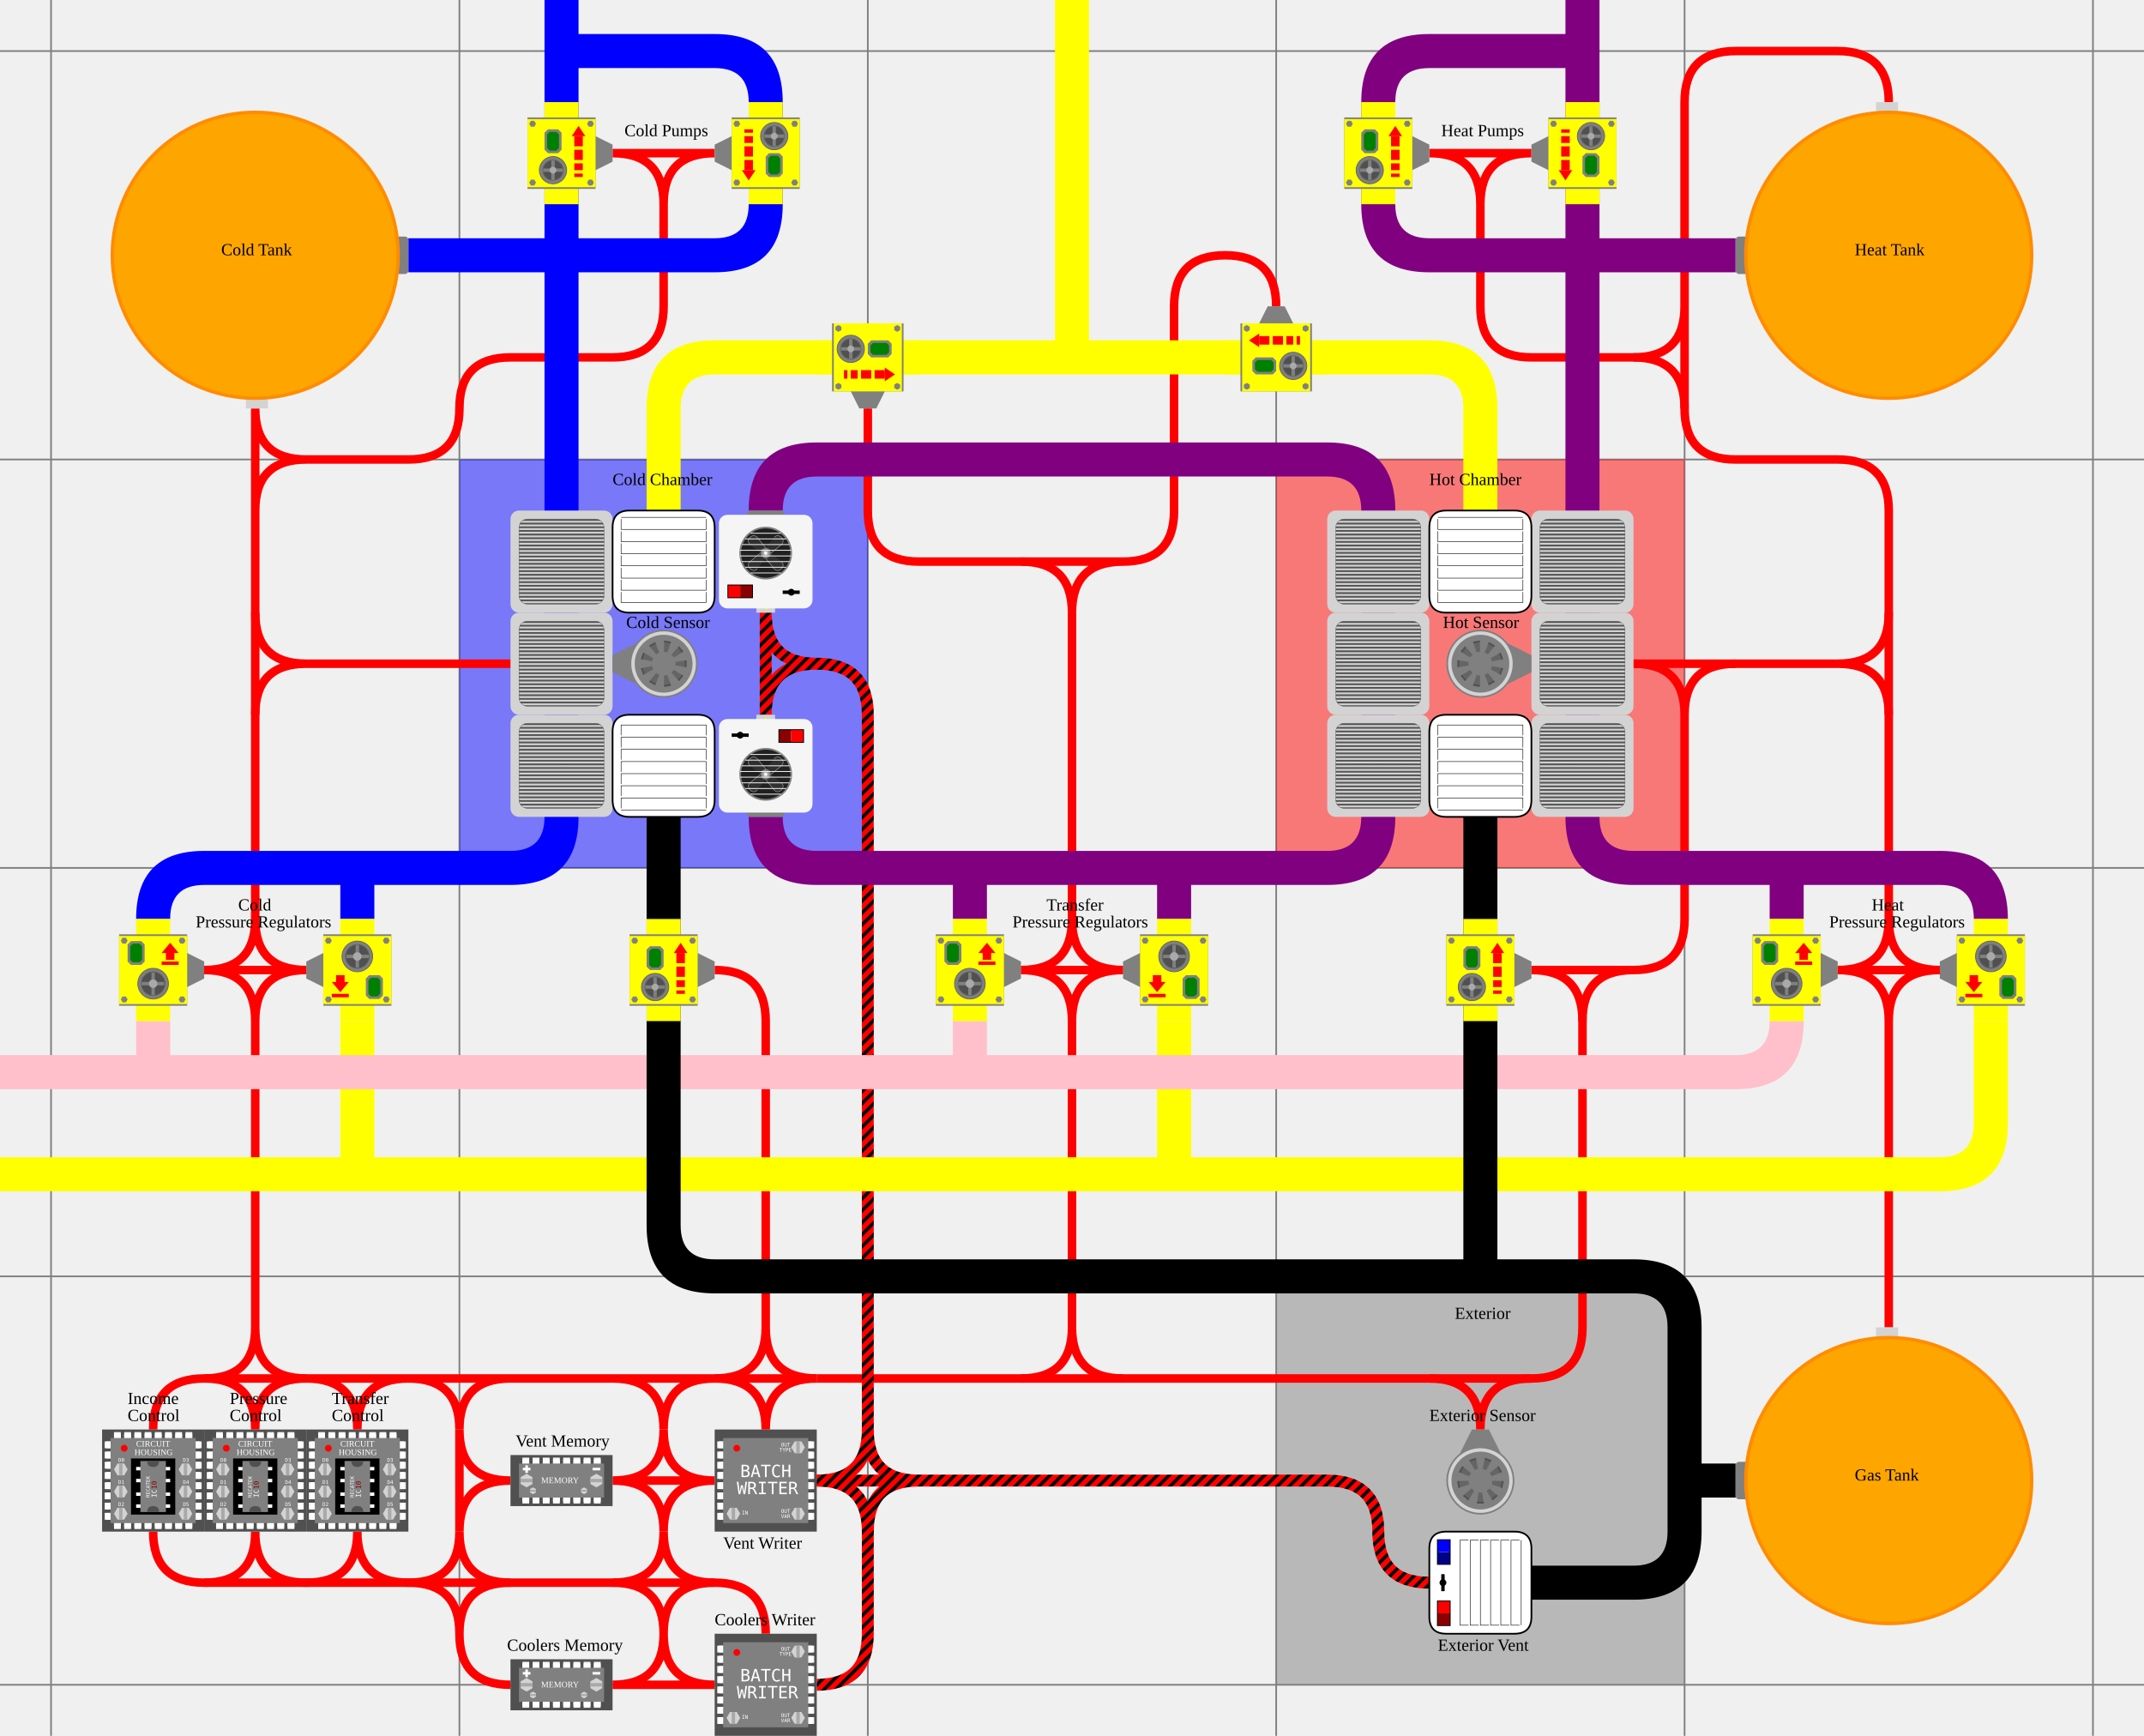
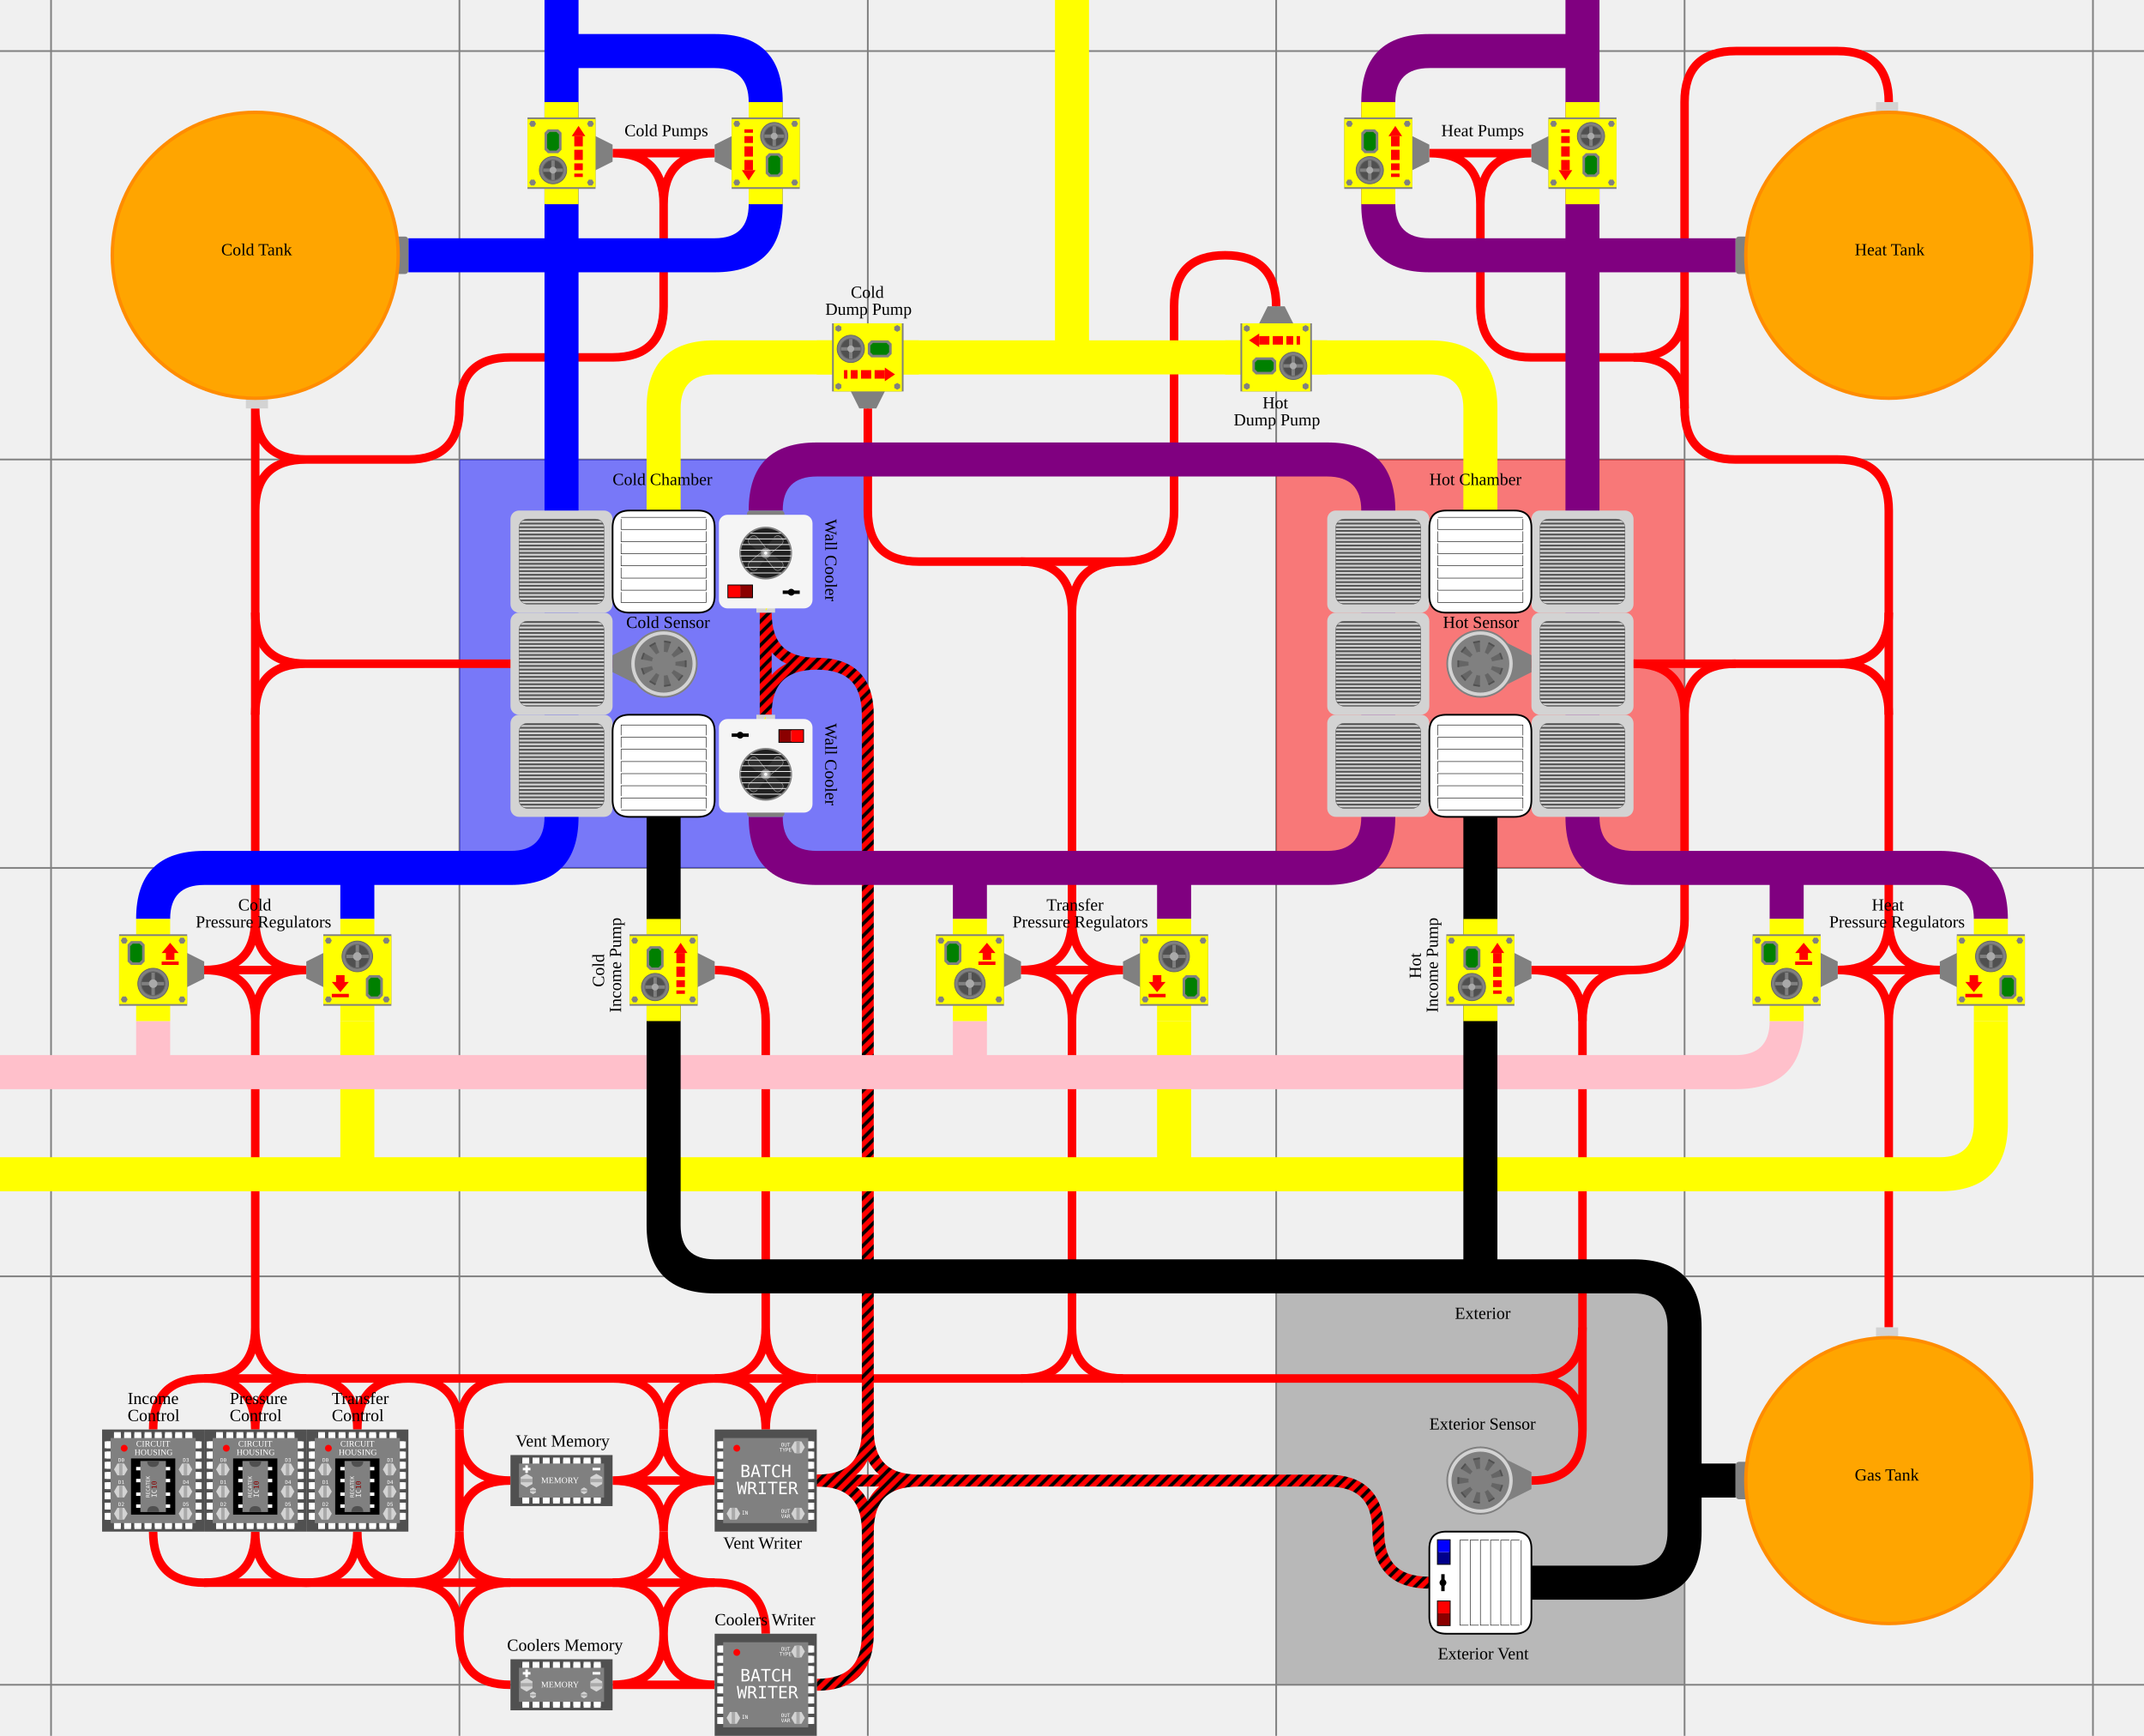
<svg xmlns="http://www.w3.org/2000/svg" version="1.1" width="1260" height="1020" style="background: white">
  <line x1="0" y1="30" x2="1260" y2="30" stroke="grey" />
  <line x1="0" y1="270" x2="1260" y2="270" stroke="grey" />
  <line x1="0" y1="510" x2="1260" y2="510" stroke="grey" />
  <line x1="0" y1="750" x2="1260" y2="750" stroke="grey" />
  <line x1="0" y1="990" x2="1260" y2="990" stroke="grey" />
  <line x1="30" y1="0" x2="30" y2="1020" stroke="grey" />
  <line x1="270" y1="0" x2="270" y2="1020" stroke="grey" />
  <line x1="510" y1="0" x2="510" y2="1020" stroke="grey" />
  <line x1="750" y1="0" x2="750" y2="1020" stroke="grey" />
  <line x1="990" y1="0" x2="990" y2="1020" stroke="grey" />
  <line x1="1230" y1="0" x2="1230" y2="1020" stroke="grey" />
  <defs>
    <g id="ActiveVent">
      <path d="M 10 0 H 50 Q 60 0 60 10 V 50 Q 60 60 50 60 H 10 Q 0 60 0 50 V 10 Q 0 0 10 0" stroke="black" stroke-width="1" fill="white" />
      <rect width="14" height="7" x="5" y="5" stroke="black" fill="transparent" />
      <rect width="7" height="7" x="5" y="5" fill="darkred" />
      <rect width="7" height="7" x="12" y="5" fill="red" />
      <rect width="14" height="7" x="41" y="5" stroke="black" fill="transparent" />
      <rect width="7" height="7" x="41" y="5" fill="darkblue" />
      <rect width="7" height="7" x="48" y="5" fill="blue" />
      <line x1="25" y1="8" x2="35" y2="8" stroke="black" stroke-width="2" />
      <circle cx="30" cy="8" r="2" fill="black" />
      <path d="M 5 23 v -5 h 50 v 5" stroke="black" stroke-width="0.3" fill="transparent" />
      <path d="M 5 29 v -5 h 50 v 5" stroke="black" stroke-width="0.3" fill="transparent" />
      <path d="M 5 35 v -5 h 50 v 5" stroke="black" stroke-width="0.3" fill="transparent" />
      <path d="M 5 41 v -5 h 50 v 5" stroke="black" stroke-width="0.3" fill="transparent" />
      <path d="M 5 47 v -5 h 50 v 5" stroke="black" stroke-width="0.3" fill="transparent" />
      <path d="M 5 53 v -5 h 50 v 5" stroke="black" stroke-width="0.3" fill="transparent" />
      <path d="M 5 54 H 55" stroke="black" stroke-width="0.3" fill="transparent" />
    </g>
    <g id="PassiveVent">
      <path d="M 10 0 H 50 Q 60 0 60 10 V 50 Q 60 60 50 60 H 10 Q 0 60 0 50 V 10 Q 0 0 10 0" stroke="black" stroke-width="1" fill="white" />
      <path d="M 5 12.1 v -6.1 h 50 v 6.1" stroke="black" stroke-width="0.3" fill="transparent" />
      <path d="M 5 19.3 v -6.1 h 50 v 6.1" stroke="black" stroke-width="0.3" fill="transparent" />
      <path d="M 5 26.4 v -6.1 h 50 v 6.1" stroke="black" stroke-width="0.3" fill="transparent" />
      <path d="M 5 33.6 v -6.1 h 50 v 6.1" stroke="black" stroke-width="0.3" fill="transparent" />
      <path d="M 5 40.7 v -6.1 h 50 v 6.1" stroke="black" stroke-width="0.3" fill="transparent" />
      <path d="M 5 47.8 v -6.1 h 50 v 6.1" stroke="black" stroke-width="0.3" fill="transparent" />
      <path d="M 5 55 v -6.1 h 50 v 6.1" stroke="black" stroke-width="0.3" fill="transparent" />
      <path d="M 5 56 H 55" stroke="black" stroke-width="0.3" fill="transparent" />
    </g>
    <g id="VolumPump">
      <path d="M 30 50 L 60 35 L 60 25 L 30 10" fill="grey" />
      <rect width="20" height="60" x="20" y="0" fill="yellow" />
      <rect width="40" height="42" x="10" y="9" fill="grey" />
      <rect width="40" height="40" x="10" y="10" fill="yellow" />
      <path d="M 12 11 h 2 l 1 1.73 l -1 1.73 h -2 l -1 -1.73 l 1 -1.73" fill="grey" />
      <path d="M 46 11 h 2 l 1 1.73 l -1 1.73 h -2 l -1 -1.73 l 1 -1.73" fill="grey" />
      <path d="M 12 45.54 h 2 l 1 1.73 l -1 1.73 h -2 l -1 -1.73 l 1 -1.73" fill="grey" />
      <path d="M 46 45.54 h 2 l 1 1.73 l -1 1.73 h -2 l -1 -1.73 l 1 -1.73" fill="grey" />
      <path d="M 20 18 l 2 -2 h 6 l 2 2 v 10 l -2 2 h -6 l -2 -2 v 10" fill="grey" />
      <path d="M 21.5 19 l 1.5 -1.5 h 4 l 1.5 1.5 v 8 l -1.5 1.5 h -4 l -1.5 -1.5 v 8" fill="green" />
      <circle cx="25" cy="40" r="8" fill="grey" stroke="#656565" stroke-width="0.5" />
      <circle cx="25" cy="40" r="6" fill="#505050" />
      <rect width="2" height="15" x="24" y="32.5" fill="grey" />
      <rect width="2" height="15" x="24" y="32.5" transform="rotate(90 25,40)" fill="grey" />
      <circle cx="25" cy="40" r="2" fill="darkgrey" />
      <circle cx="25" cy="40" r="6" fill="transparent" stroke="#656565" stroke-width="0.5" />
      <path d="M 40 20 h 4 l -4 -6 l -4 6 h 4" fill="red" />
      <rect width="5" height="6" x="37.5" y="20" fill="red" />
      <rect width="5" height="6" x="37.5" y="28" fill="red" />
      <rect width="5" height="4" x="37.5" y="36" fill="red" />
      <rect width="5" height="2" x="37.5" y="42" fill="red" />
    </g>
    <g id="PressureRegulator">
      <path d="M 30 50 L 60 35 L 60 25 L 30 10" fill="grey" />
      <rect width="20" height="60" x="20" y="0" fill="yellow" />
      <rect width="40" height="42" x="10" y="9" fill="grey" />
      <rect width="40" height="40" x="10" y="10" fill="yellow" />
      <g fill="grey">
        <path d="M 12 11 h 2 l 1 1.73 l -1 1.73 h -2 l -1 -1.73 l 1 -1.73" />
        <path d="M 46 11 h 2 l 1 1.73 l -1 1.73 h -2 l -1 -1.73 l 1 -1.73" />
        <path d="M 12 45.54 h 2 l 1 1.73 l -1 1.73 h -2 l -1 -1.73 l 1 -1.73" />
        <path d="M 46 45.54 h 2 l 1 1.73 l -1 1.73 h -2 l -1 -1.73 l 1 -1.73" />
      </g>
      <path d="M 15 15 l 2 -2 h 6 l 2 2 v 10 l -2 2 h -6 l -2 -2 v 10" fill="grey" />
      <path d="M 16.5 16 l 1.5 -1.5 h 4 l 1.5 1.5 v 8 l -1.5 1.5 h -4 l -1.5 -1.5 v 8" fill="green" />
      <circle cx="30" cy="38" r="9" fill="grey" stroke="#656565" stroke-width="0.5" />
      <circle cx="30" cy="38" r="7" fill="#505050" />
      <rect x="29" y="31.5" width="2" height="15" fill="grey" />
      <rect x="29" y="31.5" width="2" height="15" transform="rotate(90 30,38)" fill="grey" />
      <circle cx="30" cy="38" r="2.5" fill="darkgrey" />
      <circle cx="30" cy="38" r="7" fill="transparent" stroke="#656565" stroke-width="0.5" />
      <g fill="red">
        <path d="M 40 14 l -5 6 h 10 l -5 -6" />
        <rect x="37.5" y="18" width="5" height="6" />
        <rect x="35" y="25" width="10" height="2" />
      </g>
    </g>
    <g id="BackPressureRegulator">
      <path d="M 30 50 L 60 35 L 60 25 L 30 10" fill="grey" />
      <rect width="20" height="60" x="20" y="0" fill="yellow" />
      <rect width="40" height="42" x="10" y="9" fill="grey" />
      <rect width="40" height="40" x="10" y="10" fill="yellow" />
      <g fill="grey">
        <path d="M 12 11 h 2 l 1 1.73 l -1 1.73 h -2 l -1 -1.73 l 1 -1.73" />
        <path d="M 46 11 h 2 l 1 1.73 l -1 1.73 h -2 l -1 -1.73 l 1 -1.73" />
        <path d="M 12 45.54 h 2 l 1 1.73 l -1 1.73 h -2 l -1 -1.73 l 1 -1.73" />
        <path d="M 46 45.54 h 2 l 1 1.73 l -1 1.73 h -2 l -1 -1.73 l 1 -1.73" />
      </g>
      <path d="M 15 15 l 2 -2 h 6 l 2 2 v 10 l -2 2 h -6 l -2 -2 v 10" fill="grey" />
      <path d="M 16.5 16 l 1.5 -1.5 h 4 l 1.5 1.5 v 8 l -1.5 1.5 h -4 l -1.5 -1.5 v 8" fill="green" />
      <circle cx="30" cy="38" r="9" fill="grey" stroke="#656565" stroke-width="0.5" />
      <circle cx="30" cy="38" r="7" fill="#505050" />
      <rect x="29" y="31.5" width="2" height="15" fill="grey" />
      <rect x="29" y="31.5" width="2" height="15" transform="rotate(90 30,38)" fill="grey" />
      <circle cx="30" cy="38" r="2.5" fill="darkgrey" />
      <circle cx="30" cy="38" r="7" fill="transparent" stroke="#656565" stroke-width="0.5" />
      <g fill="red">
        <path d="M 40 17 l -5 6 h 10 l -5 -6" />
        <rect x="37.5" y="21" width="5" height="6" />
        <rect x="35" y="14" width="10" height="2" />
      </g>
    </g>
    <g id="Radiator">
      <defs>
        <pattern id="FillRadiator" x="0" y="0" width="1" height="0.043">
          <rect x="0" y="0" width="50" height="1" fill="#505050" />
        </pattern>
      </defs>
      <rect width="60" height="60" x="0" y="0" rx="5" ry="5" fill="lightgrey" />
      <rect width="50" height="50" x="5" y="5" rx="5" ry="5" fill="url(#FillRadiator)" stroke="#505050" stroke-width="0.2" />
    </g>
    <g id="WallCooler">
      <rect width="22" height="30" x="19" y="30" rx="2" ry="2" fill="grey" />
      <rect width="11" height="11" x="24.5" y="0" fill="lightgrey" />
      <path d="M 30 1 l -3 5 h 3 v 4 l 3 -5 h -3 v -4" fill="yellow" />
      <rect width="55" height="55" x="2.5" y="2.5" rx="5" ry="5" fill="whitesmoke" />
      <line x1="10" y1="12" x2="20" y2="12" stroke="black" stroke-width="2" />
      <circle cx="15" cy="12" r="2" fill="black" />
      <rect x="38" y="9" width="14" height="7" stroke="black" fill="transparent" />
      <rect x="38" y="9" width="7" height="7" fill="darkred" />
      <rect x="45" y="9" width="7" height="7" fill="red" />
      <circle cx="30" cy="35" r="15" fill="#202020" stroke="grey" stroke-width="1" />
      <path d="M 32 35 l 1 -10 q 0 -3 -3 -3 q -3 0 -3 3 l 1 10" fill="#303030" transform="rotate(45 30,35)" />
      <path d="M 32 35 l 1 -10 q 0 -3 -3 -3 q -3 0 -3 3" fill="transparent" stroke="#aaaaaa" stroke-width="0.3" transform="rotate(45 30,35)" />
      <path d="M 32 35 l 1 -10 q 0 -3 -3 -3 q -3 0 -3 3 l 1 10" fill="#303030" transform="rotate(135 30,35)" />
      <path d="M 32 35 l 1 -10 q 0 -3 -3 -3 q -3 0 -3 3" fill="transparent" stroke="#aaaaaa" stroke-width="0.3" transform="rotate(135 30,35)" />
      <path d="M 32 35 l 1 -10 q 0 -3 -3 -3 q -3 0 -3 3 l 1 10" fill="#303030" transform="rotate(-45 30,35)" />
      <path d="M 32 35 l 1 -10 q 0 -3 -3 -3 q -3 0 -3 3" fill="transparent" stroke="#aaaaaa" stroke-width="0.3" transform="rotate(-45 30,35)" />
      <path d="M 32 35 l 1 -10 q 0 -3 -3 -3 q -3 0 -3 3 l 1 10" fill="#303030" transform="rotate(-135 30,35)" />
      <path d="M 32 35 l 1 -10 q 0 -3 -3 -3 q -3 0 -3 3" fill="transparent" stroke="#aaaaaa" stroke-width="0.3" transform="rotate(-135 30,35)" />
      <circle cx="30" cy="35" r="3" fill="grey" />
      <circle cx="30" cy="35" r="2" fill="darkgrey" />
      <circle cx="30" cy="35" r="1" fill="whitesmoke" />
      <g stroke="whitesmoke" stroke-width="0.5">
        <line x1="21" y1="23.33" x2="39" y2="23.33" />
        <line x1="18" y1="26.66" x2="42" y2="26.66" />
        <line x1="16" y1="30" x2="44" y2="30" />
        <line x1="15" y1="33.33" x2="45" y2="33.33" />
        <line x1="15" y1="36.66" x2="45" y2="36.66" />
        <line x1="16" y1="40" x2="44" y2="40" />
        <line x1="18" y1="43.33" x2="42" y2="43.33" />
        <line x1="21" y1="46.66" x2="39" y2="46.66" />
      </g>
    </g>
    <g id="Tank">
      <rect width="22" height="30" x="79" y="0" rx="2" ry="2" fill="grey" />
      <rect width="13" height="13" x="167" y="82.5" fill="lightgrey" />
      <circle cx="90" cy="90" r="84" fill="orange" stroke="darkorange" stroke-width="2" />
    </g>
    <g id="BatchWriter">
      <rect width="60" height="60" x="0" y="0" fill="#505050" />
      <g fill="whitesmoke">
        <rect width="57" height="4" x="1.5" y="7" />
        <rect width="57" height="4" x="1.5" y="13" />
        <rect width="57" height="4" x="1.5" y="19" />
        <rect width="57" height="4" x="1.5" y="25" />
        <rect width="57" height="4" x="1.5" y="31" />
        <rect width="57" height="4" x="1.5" y="37" />
        <rect width="57" height="4" x="1.5" y="43" />
        <rect width="57" height="4" x="1.5" y="49" />
      </g>
      <g fill="white">
        <rect width="55" height="4" x="2.5" y="7" />
        <rect width="55" height="4" x="2.5" y="13" />
        <rect width="55" height="4" x="2.5" y="19" />
        <rect width="55" height="4" x="2.5" y="25" />
        <rect width="55" height="4" x="2.5" y="31" />
        <rect width="55" height="4" x="2.5" y="37" />
        <rect width="55" height="4" x="2.5" y="43" />
        <rect width="55" height="4" x="2.5" y="49" />
      </g>
      <rect width="50" height="50" x="5" y="5" fill="grey" />
      <circle cx="13" cy="11" r="2" fill="red" />
      <g font-size="10" fill="white" font-family="monospace">
        <text x="15" y="28">BATCH</text>
        <text x="13" y="38">WRITER</text>
      </g>
      <g fill="lightgrey">
        <path d="M 9 46 l 4 0 l 2 3.46 l -2 3.46 l -4 0 l -2 -3.46 l 2 -3.46" />
        <path d="M 47 7 l 4 0 l 2 3.46 l -2 3.46 l -4 0 l -2 -3.46 l 2 -3.46" />
        <path d="M 47 46 l 4 0 l 2 3.46 l -2 3.46 l -4 0 l -2 -3.46 l 2 -3.46" />
      </g>
      <g fill="darkgrey">
        <rect x="10" y="46" width="2" height="7" />
        <rect x="48" y="7" width="2" height="7" />
        <rect x="48" y="46" width="2" height="7" />
      </g>
      <g font-size="3" fill="white" font-family="monospace">
        <text x="16" y="50">IN</text>
        <text x="39" y="10">OUT</text>
        <text x="38" y="13">TYPE</text>
        <text x="39" y="49">OUT</text>
        <text x="39" y="52">VAR</text>
      </g>
    </g>
    <g id="ICHousing">
      <rect width="60" height="60" x="0" y="0" fill="#505050" />
      <rect width="4" height="57" x="7" y="1.5" fill="whitesmoke" />
      <rect width="4" height="57" x="13" y="1.5" fill="whitesmoke" />
      <rect width="4" height="57" x="19" y="1.5" fill="whitesmoke" />
      <rect width="4" height="57" x="25" y="1.5" fill="whitesmoke" />
      <rect width="4" height="57" x="31" y="1.5" fill="whitesmoke" />
      <rect width="4" height="57" x="37" y="1.5" fill="whitesmoke" />
      <rect width="4" height="57" x="43" y="1.5" fill="whitesmoke" />
      <rect width="4" height="57" x="49" y="1.5" fill="whitesmoke" />
      <rect width="4" height="55" x="7" y="2.5" fill="white" />
      <rect width="4" height="55" x="13" y="2.5" fill="white" />
      <rect width="4" height="55" x="19" y="2.5" fill="white" />
      <rect width="4" height="55" x="25" y="2.5" fill="white" />
      <rect width="4" height="55" x="31" y="2.5" fill="white" />
      <rect width="4" height="55" x="37" y="2.5" fill="white" />
      <rect width="4" height="55" x="43" y="2.5" fill="white" />
      <rect width="4" height="55" x="49" y="2.5" fill="white" />
      <rect width="57" height="4" x="1.5" y="7" fill="whitesmoke" />
      <rect width="57" height="4" x="1.5" y="13" fill="whitesmoke" />
      <rect width="57" height="4" x="1.5" y="19" fill="whitesmoke" />
      <rect width="57" height="4" x="1.5" y="25" fill="whitesmoke" />
      <rect width="57" height="4" x="1.5" y="31" fill="whitesmoke" />
      <rect width="57" height="4" x="1.5" y="37" fill="whitesmoke" />
      <rect width="57" height="4" x="1.5" y="43" fill="whitesmoke" />
      <rect width="57" height="4" x="1.5" y="49" fill="whitesmoke" />
      <rect width="55" height="4" x="2.5" y="7" fill="white" />
      <rect width="55" height="4" x="2.5" y="13" fill="white" />
      <rect width="55" height="4" x="2.5" y="19" fill="white" />
      <rect width="55" height="4" x="2.5" y="25" fill="white" />
      <rect width="55" height="4" x="2.5" y="31" fill="white" />
      <rect width="55" height="4" x="2.5" y="37" fill="white" />
      <rect width="55" height="4" x="2.5" y="43" fill="white" />
      <rect width="55" height="4" x="2.5" y="49" fill="white" />
      <rect width="50" height="50" x="5" y="5" fill="grey" />
      <circle cx="13" cy="11" r="2" fill="red" />
      <text x="20" y="10" font-size="5" fill="white">CIRCUIT</text>
      <text x="19" y="15" font-size="5" fill="white">HOUSING</text>
      <path d="M 9 20 l 4 0 l 2 3.46 l -2 3.46 l -4 0 l -2 -3.46 l 2 -3.46" fill="lightgrey" />
      <rect width="2" height="7" x="10" y="20" fill="darkgrey" />
      <text x="9.5" y="19" font-size="3" fill="white" font-family="monospace">D0</text>
      <path d="M 9 33 l 4 0 l 2 3.46 l -2 3.46 l -4 0 l -2 -3.46 l 2 -3.46" fill="lightgrey" />
      <rect width="2" height="7" x="10" y="33" fill="darkgrey" />
      <text x="9.5" y="32" font-size="3" fill="white" font-family="monospace">D1</text>
      <path d="M 9 46 l 4 0 l 2 3.46 l -2 3.46 l -4 0 l -2 -3.46 l 2 -3.46" fill="lightgrey" />
      <rect width="2" height="7" x="10" y="46" fill="darkgrey" />
      <text x="9.5" y="45" font-size="3" fill="white" font-family="monospace">D2</text>
      <path d="M 47 20 l 4 0 l 2 3.46 l -2 3.46 l -4 0 l -2 -3.46 l 2 -3.46" fill="lightgrey" />
      <rect width="2" height="7" x="48" y="20" fill="darkgrey" />
      <text x="47.5" y="19" font-size="3" fill="white" font-family="monospace">D3</text>
      <path d="M 47 33 l 4 0 l 2 3.46 l -2 3.46 l -4 0 l -2 -3.46 l 2 -3.46" fill="lightgrey" />
      <rect width="2" height="7" x="48" y="33" fill="darkgrey" />
      <text x="47.5" y="32" font-size="3" fill="white" font-family="monospace">D4</text>
      <path d="M 47 46 l 4 0 l 2 3.46 l -2 3.46 l -4 0 l -2 -3.46 l 2 -3.46" fill="lightgrey" />
      <rect width="2" height="7" x="48" y="46" fill="darkgrey" />
      <text x="47.5" y="45" font-size="3" fill="white" font-family="monospace">D5</text>
      <rect width="26" height="33" x="17" y="17" fill="black" />
      <rect width="20" height="2" x="20" y="22" fill="white" />
      <rect width="20" height="2" x="20" y="29" fill="white" />
      <rect width="20" height="2" x="20" y="37" fill="white" />
      <rect width="20" height="2" x="20" y="44" fill="white" />
      <rect width="15" height="30" x="22.5" y="18.5" fill="grey" />
      <path d="M 26.5 18.5 q 0 3.5 3.5 3.5 q 3.5 0 3.5 -3.5" fill="#505050" />
      <path d="M 26.5 48.5 q 0 -3.5 3.5 -3.5 q 3.5 0 3.5 3.5" fill="#505050" />
      <text x="28" y="40" transform="rotate(-90 28,40)" font-size="3" fill="white" font-family="monospace">RECATEK</text>
      <text x="32" y="40" transform="rotate(-90 32,40)" font-size="4" fill="white" font-family="monospace">IC</text>
      <text x="32" y="35" transform="rotate(-90 32,35)" font-size="4" fill="darkred" font-family="monospace">10</text>
    </g>
    <g id="Memory">
      <rect width="60" height="30" x="0" y="15" fill="#505050" />
      <rect width="4" height="27" x="7" y="16.5" fill="whitesmoke" />
      <rect width="4" height="27" x="13" y="16.5" fill="whitesmoke" />
      <rect width="4" height="27" x="19" y="16.5" fill="whitesmoke" />
      <rect width="4" height="27" x="25" y="16.5" fill="whitesmoke" />
      <rect width="4" height="27" x="31" y="16.5" fill="whitesmoke" />
      <rect width="4" height="27" x="37" y="16.5" fill="whitesmoke" />
      <rect width="4" height="27" x="43" y="16.5" fill="whitesmoke" />
      <rect width="4" height="27" x="49" y="16.5" fill="whitesmoke" />
      <rect width="4" height="25" x="7" y="17.5" fill="white" />
      <rect width="4" height="25" x="13" y="17.5" fill="white" />
      <rect width="4" height="25" x="19" y="17.5" fill="white" />
      <rect width="4" height="25" x="25" y="17.5" fill="white" />
      <rect width="4" height="25" x="31" y="17.5" fill="white" />
      <rect width="4" height="25" x="37" y="17.5" fill="white" />
      <rect width="4" height="25" x="43" y="17.5" fill="white" />
      <rect width="4" height="25" x="49" y="17.5" fill="white" />
      <rect width="50" height="20" x="5" y="20" fill="grey" />
      <text x="18" y="31.5" font-size="5" fill="white">MEMORY</text>
      <rect width="1.5" height="4.5" x="8.75" y="21" fill="white" />
      <rect width="4.5" height="1.5" x="7.25" y="22.5" fill="white" />
      <rect width="4.5" height="1.5" x="48.25" y="22.5" fill="white" />
      <path d="M 6 28 l 3.46 -2 l 3.46 2 l 0 4 l -3.46 2 l -3.46 -2 l 0 -4" fill="lightgrey" />
      <rect width="7" height="2" x="6" y="29" fill="darkgrey" />
      <path d="M 47 28 l 3.46 -2 l 3.46 2 l 0 4 l -3.46 2 l -3.46 -2 l 0 -4" fill="lightgrey" />
      <rect width="7" height="2" x="47" y="29" fill="darkgrey" />
      <path d="M 11.5 35 l 1.73 -1 l 1.73 1 l 0 2 l -1.73 1 l -1.73 -1 l 0 -2" fill="lightgrey" />
      <rect width="3.5" height="1" x="11.5" y="35.5" fill="darkgrey" />
      <path d="M 41.5 35 l 1.73 -1 l 1.73 1 l 0 2 l -1.73 1 l -1.73 -1 l 0 -2" fill="lightgrey" />
      <rect width="3.5" height="1" x="41.5" y="35.5" fill="darkgrey" />
    </g>
    <g id="GasSensor">
      <path d="M 10 30 L 25 60 L 35 60 L 50 30" fill="grey" />
      <circle cx="30" cy="30" r="20" fill="grey" />
      <circle cx="30" cy="30" r="19" fill="lightgrey" />
      <circle cx="30" cy="30" r="17" fill="grey" />
      <path d="M 28 17 L 30 30 L 32 17" transform="rotate(0 30,30)" fill="#656565" />
      <path d="M 28 17 L 30 30 L 32 17" transform="rotate(40 30,30)" fill="#656565" />
      <path d="M 28 17 L 30 30 L 32 17" transform="rotate(80 30,30)" fill="#656565" />
      <path d="M 28 17 L 30 30 L 32 17" transform="rotate(120 30,30)" fill="#656565" />
      <path d="M 28 17 L 30 30 L 32 17" transform="rotate(160 30,30)" fill="#656565" />
      <path d="M 28 17 L 30 30 L 32 17" transform="rotate(200 30,30)" fill="#656565" />
      <path d="M 28 17 L 30 30 L 32 17" transform="rotate(240 30,30)" fill="#656565" />
      <path d="M 28 17 L 30 30 L 32 17" transform="rotate(280 30,30)" fill="#656565" />
      <path d="M 28 17 L 30 30 L 32 17" transform="rotate(320 30,30)" fill="#656565" />
      <line x1="28" y1="17" x2="32" y2="17" transform="rotate(0 30,30)" stroke="#505050" />
      <line x1="28" y1="17" x2="32" y2="17" transform="rotate(40 30,30)" stroke="#505050" />
      <line x1="28" y1="17" x2="32" y2="17" transform="rotate(80 30,30)" stroke="#505050" />
      <line x1="28" y1="17" x2="32" y2="17" transform="rotate(120 30,30)" stroke="#505050" />
      <line x1="28" y1="17" x2="32" y2="17" transform="rotate(160 30,30)" stroke="#505050" />
      <line x1="28" y1="17" x2="32" y2="17" transform="rotate(200 30,30)" stroke="#505050" />
      <line x1="28" y1="17" x2="32" y2="17" transform="rotate(240 30,30)" stroke="#505050" />
      <line x1="28" y1="17" x2="32" y2="17" transform="rotate(280 30,30)" stroke="#505050" />
      <line x1="28" y1="17" x2="32" y2="17" transform="rotate(320 30,30)" stroke="#505050" />
      <circle cx="30" cy="30" r="7" fill="grey" />
    </g>
    <pattern id="HeavyCable" patternUnits="userSpaceOnUse" width="7" height="7">
      <rect x="0" y="0" width="7" height="7" fill="red" />
      <path d="M 0 7 L 7 0 M -1 1 L 1 -1 M 6 8 L 8 6" stroke="black" stroke-width="2" />
    </pattern>
  </defs>
  <rect x="270" y="270" width="240" height="240" fill="blue" fill-opacity="0.5" />
  <rect x="750" y="270" width="240" height="240" fill="red" fill-opacity="0.5" />
  <rect x="750" y="750" width="240" height="240" fill="grey" fill-opacity="0.5" />
  <g stroke="red" stroke-width="5" fill="transparent">
    <path d="M 390 120 q 0 -30 -30 -30 h 60 q -30 0 -30 30 v 60 q 0 30 -30 30 h -60 q -30 0 -30 30 q 0 30 -30 30 h -60 q -30 0 -30 -30 v 60 m 30 -30 q -30 0 -30 30 v 240 q 0 30 -30 30 h 60 q -30 0 -30 -30" />
    <path d="M 360 390 h -180 q -30 0 -30 30 m 30 -30 q -30 0 -30 -30" />
    <path d="M 120 570 q 30 0 30 30 m 30 -30 q -30 0 -30 30 v 180 q 0 30 -30 30 m 60 0 q -30 0 -30 -30" />
    <path d="M 870 120 q 0 -30 -30 -30 h 60 q -30 0 -30 30 v 60 q 0 30 30 30 h 60 q 30 0 30 30 q 0 30 30 30 h 60 q 30 0 30 30 v 240 q 0 30 -30 30 h 60 q -30 0 -30 -30" />
    <path d="M 900 390 h 180 q 30 0 30 30 m -30 -30 q 30 0 30 -30" />
    <path d="M 1110 60 q 0 -30 -30 -30 h -60 q -30 0 -30 30 v 180 m 0 -60 q 0 30 -30 30" />
    <path d="M 1110 780 v -180 q 0 -30 -30 -30 m 30 30 q 0 -30 30 -30" />
    <path d="M 960 390 q 30 0 30 30 m 30 -30 q -30 0 -30 30 v 120 q 0 30 -30 30 h -60 m 60 0 q -30 0 -30 30" />
    <path d="M 510 240 v 60 q 0 30 30 30 h 60 q 30 0 30 30 v 180 q 0 30 -30 30 h 60 q -30 0 -30 -30" />
    <path d="M 750 180 q 0 -30 -30 -30 q -30 0 -30 30 v 120 q 0 30 -30 30 h -60 m 60 0 q -30 0 -30 30" />
    <path d="M 600 570 q 30 0 30 30 m 30 -30 q -30 0 -30 30 v 180 q 0 30 -30 30 m 60 0 q -30 0 -30 -30" />
-     <path d="M 870 840 q 0 -30 -30 -30 m 60 0 q -30 0 -30 30" />
+     <path d="M 900 870 q 30 0 30 -30 q 0 -30 -30 -30 m 30 30 v -60" />
    <path d="M 90 840 q 0 -30 30 -30 q 30 0 30 30 q 0 -30 30 -30 q 30 0 30 30 q 0 -30 30 -30 q 30 0 30 30 q 0 -30 30 -30 h 60 q 30 0 30 30 q 0 -30 30 -30 q 30 0 30 30 q 0 -30 30 -30 h -360" />
    <path d="M 90 900 q 0 30 30 30 q 30 0 30 -30 q 0 30 30 30 q 30 0 30 -30 q 0 30 30 30 q 30 0 30 -30 q 0 30 30 30 h 60 q 30 0 30 -30 q 0 30 30 30 q 30 0 30 30" />
    <path d="M 360 870 q 30 0 30 -30 q 0 30 30 30 q -30 0 -30 30 q 0 -30 -30 -30 h 60" />
    <path d="M 300 870 q -30 0 -30 30 v -60 q 0 30 30 30" />
    <path d="M 360 990 q 30 0 30 -30 q 0 -30 -30 -30 h 60 q -30 0 -30 30 q 0 30 30 30 h -60" />
    <path d="M 300 990 q -30 0 -30 -30 q 0 -30 30 -30 h -180 m 120 0 q 30 0 30 30" />
    <path d="M 420 570 q 30 0 30 30 v 180 q 0 30 -30 30 m 60 0 q -30 0 -30 -30" />
    <path d="M 900 570 q 30 0 30 30 v 180 q 0 30 -30 30 h -420" />
  </g>
  <g stroke="url(#HeavyCable)" stroke-width="7" fill="transparent">
    <path d="M 480 990 q 30 0 30 -30 v -60 q 0 -30 -30 -30 q 30 0 30 -30 v -420 q 0 -30 -30 -30 q -30 0 -30 30 v -60 q 0 30 30 30" />
    <path d="M 480 870 h 300 q 30 0 30 30 q 0 30 30 30 M 510 840 q 0 30 30 30 q -30 0 -30 30" />
  </g>
  <path d="M 0 680 h 200 v -80 h 20 v 80 h 460 v -80 h 20 v 80 h 440 q 20 0 20 -20 v -60 h 20 v 60 q 0 40 -40 40 h -1140 v -20" fill="yellow" />
  <path d="M 0 620 h 80 v -20 h 20 v 20 h 460 v -20 h 20 v 20 h 440 q 20 0 20 -20 h 20 q 0 40 -40 40 h -1020 v -20" fill="pink" />
  <path d="M 440 480 q 0 40 40 40 h 80 v 20 h 20 v -20 h 100 v 20 h 20 v -20 h 80 q 40 0 40 -40 v -180 q 0 -40 -40 -40 h -300 q -40 0 -40 40 h 20 q 0 -20 20 -20 h 300 q 20 0 20 20 v 180 q 0 20 -20 20 h -300 q -20 0 -20 -20 h -20" fill="purple" />
  <path d="M 620 0 v 200 h -200 q -40 0 -40 40 v 60 h 20 v -60 q 0 -20 20 -20 h 420 q 20 0 20 20 v 60 h 20 v -60 q 0 -40 -40 -40 h -200 v -200 h -20" fill="yellow" />
  <path d="M 940 0 v 140 h 80 v 20 h -80 v 320 q 0 20 20 20 h 180 q 40 0 40 40 h -20 q 0 -20 -20 -20 h -80 v 20 h -20 v -20 h -80 q -40 0 -40 -40 v -480 m 0 20 h -80 q -40 0 -40 40 v 60 q 0 40 40 40 h 80 v -20 h -80 q -20 0 -20 -20 v -60 q 0 -20 20 -20 h 80" fill="purple" />
  <path d="M 320 0 v 140 h -80 v 20 h 80 v 320 q 0 20 -20 20 h -180 q -40 0 -40 40 h 20 q 0 -20 20 -20 h 80 v 20 h 20 v -20 h 80 q 40 0 40 -40 v -480 m 0 20 h 80 q 40 0 40 40 v 60 q 0 40 -40 40 h -80 v -20 h 80 q 20 0 20 -20 v -60 q 0 -20 -20 -20 h -80" fill="blue" />
  <path d="M 1020 860 h -20 v -80 q 0 -40 -40 -40 h -80 v -260 h -20 v 260 h -440 q -20 0 -20 -20 v -240 h -20 v 240 q 0 40 40 40 h 540 q 20 0 20 20 v 120 q 0 20 -20 20 h -60 v 20 h 60 q 40 0 40 -40 v -20 h 20 v -20" fill="black" />
  <use href="#Tank" x="60" y="60" transform="rotate(90 150,150)" />
  <use href="#Tank" x="1020" y="60" transform="rotate(-90 1110,150)" />
  <use href="#Tank" x="1020" y="780" transform="rotate(-90 1110,870)" />
  <use href="#VolumPump" x="300" y="60" transform="rotate(0 330,90)" />
  <use href="#VolumPump" x="420" y="60" transform="rotate(180 450,90)" />
  <use href="#VolumPump" x="780" y="60" transform="rotate(0 810,90)" />
  <use href="#VolumPump" x="900" y="60" transform="rotate(180 930,90)" />
  <use href="#WallCooler" x="420" y="300" transform="rotate(180 450,330)" />
  <use href="#WallCooler" x="420" y="420" transform="rotate(0 450,450)" />
  <use href="#Radiator" x="300" y="300" />
  <use href="#Radiator" x="300" y="360" />
  <use href="#Radiator" x="300" y="420" />
  <use href="#Radiator" x="780" y="300" />
  <use href="#Radiator" x="780" y="360" />
  <use href="#Radiator" x="780" y="420" />
  <use href="#Radiator" x="900" y="300" />
  <use href="#Radiator" x="900" y="360" />
  <use href="#Radiator" x="900" y="420" />
  <use href="#PassiveVent" x="360" y="300" transform="rotate(180 390,330)" />
  <use href="#PassiveVent" x="360" y="420" transform="rotate(0 390,450)" />
  <use href="#PassiveVent" x="840" y="300" transform="rotate(180 870,330)" />
  <use href="#PassiveVent" x="840" y="420" transform="rotate(0 870,450)" />
  <use href="#ActiveVent" x="840" y="900" transform="rotate(-90 870,930)" />
  <use href="#GasSensor" x="360" y="360" transform="rotate(90 390,390)" />
  <use href="#GasSensor" x="840" y="360" transform="rotate(-90 870,390)" />
-   <use href="#GasSensor" x="840" y="840" transform="rotate(180 870,870)" />
+   <use href="#GasSensor" x="840" y="840" transform="rotate(-90 870,870)" />
  <use href="#VolumPump" x="360" y="540" />
  <use href="#VolumPump" x="840" y="540" />
  <use href="#VolumPump" x="480" y="180" transform="rotate(90 510,210)" />
  <use href="#VolumPump" x="720" y="180" transform="rotate(-90 750,210)" />
  <use href="#PressureRegulator" x="60" y="540" />
  <use href="#BackPressureRegulator" x="180" y="540" transform="rotate(-180 210,570)" />
  <use href="#PressureRegulator" x="540" y="540" />
  <use href="#BackPressureRegulator" x="660" y="540" transform="rotate(-180 690,570)" />
  <use href="#PressureRegulator" x="1020" y="540" />
  <use href="#BackPressureRegulator" x="1140" y="540" transform="rotate(-180 1170,570)" />
  <use href="#ICHousing" x="60" y="840" />
  <use href="#ICHousing" x="120" y="840" />
  <use href="#ICHousing" x="180" y="840" />
  <use href="#Memory" x="300" y="840" />
  <use href="#Memory" x="300" y="960" />
  <use href="#BatchWriter" x="420" y="840" />
  <use href="#BatchWriter" x="420" y="960" />
  <g font-size="10">
    <text x="130" y="150">Cold Tank</text>
    <text x="1090" y="150">Heat Tank</text>
    <text x="1090" y="870">Gas Tank</text>
    <text x="367" y="80">Cold Pumps</text>
    <text x="847" y="80">Heat Pumps</text>
    <text x="140" y="535">Cold</text>
    <text x="115" y="545">Pressure Regulators</text>
    <text x="615" y="535">Transfer</text>
    <text x="595" y="545">Pressure Regulators</text>
    <text x="1100" y="535">Heat</text>
    <text x="1075" y="545">Pressure Regulators</text>
    <text x="75" y="825">Income</text>
    <text x="75" y="835">Control</text>
    <text x="135" y="825">Pressure</text>
    <text x="135" y="835">Control</text>
    <text x="195" y="825">Transfer</text>
    <text x="195" y="835">Control</text>
    <text x="303" y="850">Vent Memory</text>
    <text x="298" y="970">Coolers Memory</text>
    <text x="425" y="910">Vent Writer</text>
    <text x="420" y="955">Coolers Writer</text>
    <text x="368" y="369">Cold Sensor</text>
    <text x="848" y="369">Hot Sensor</text>
-     <text x="840" y="835">Exterior Sensor</text>
-     <text x="845" y="970">Exterior Vent</text>
+     <text x="840" y="840">Exterior Sensor</text>
+     <text x="845" y="975">Exterior Vent</text>
+     <text x="425" y="295" transform="rotate(90 450,330)">Wall Cooler</text>
+     <text x="425" y="415" transform="rotate(90 450,450)">Wall Cooler</text>
+     <text x="500" y="175">Cold</text>
+     <text x="485" y="185">Dump Pump</text>
+     <text x="742" y="240">Hot</text>
+     <text x="725" y="250">Dump Pump</text>
+     <text x="865" y="535" transform="rotate(-90 870,570)">Hot</text>
+     <text x="845" y="545" transform="rotate(-90 870,570)">Income Pump</text>
+     <text x="380" y="535" transform="rotate(-90 390,570)">Cold</text>
+     <text x="365" y="545" transform="rotate(-90 390,570)">Income Pump</text>
    <text x="360" y="285">Cold Chamber</text>
    <text x="840" y="285">Hot Chamber</text>
    <text x="855" y="775">Exterior</text>
  </g>
</svg>
